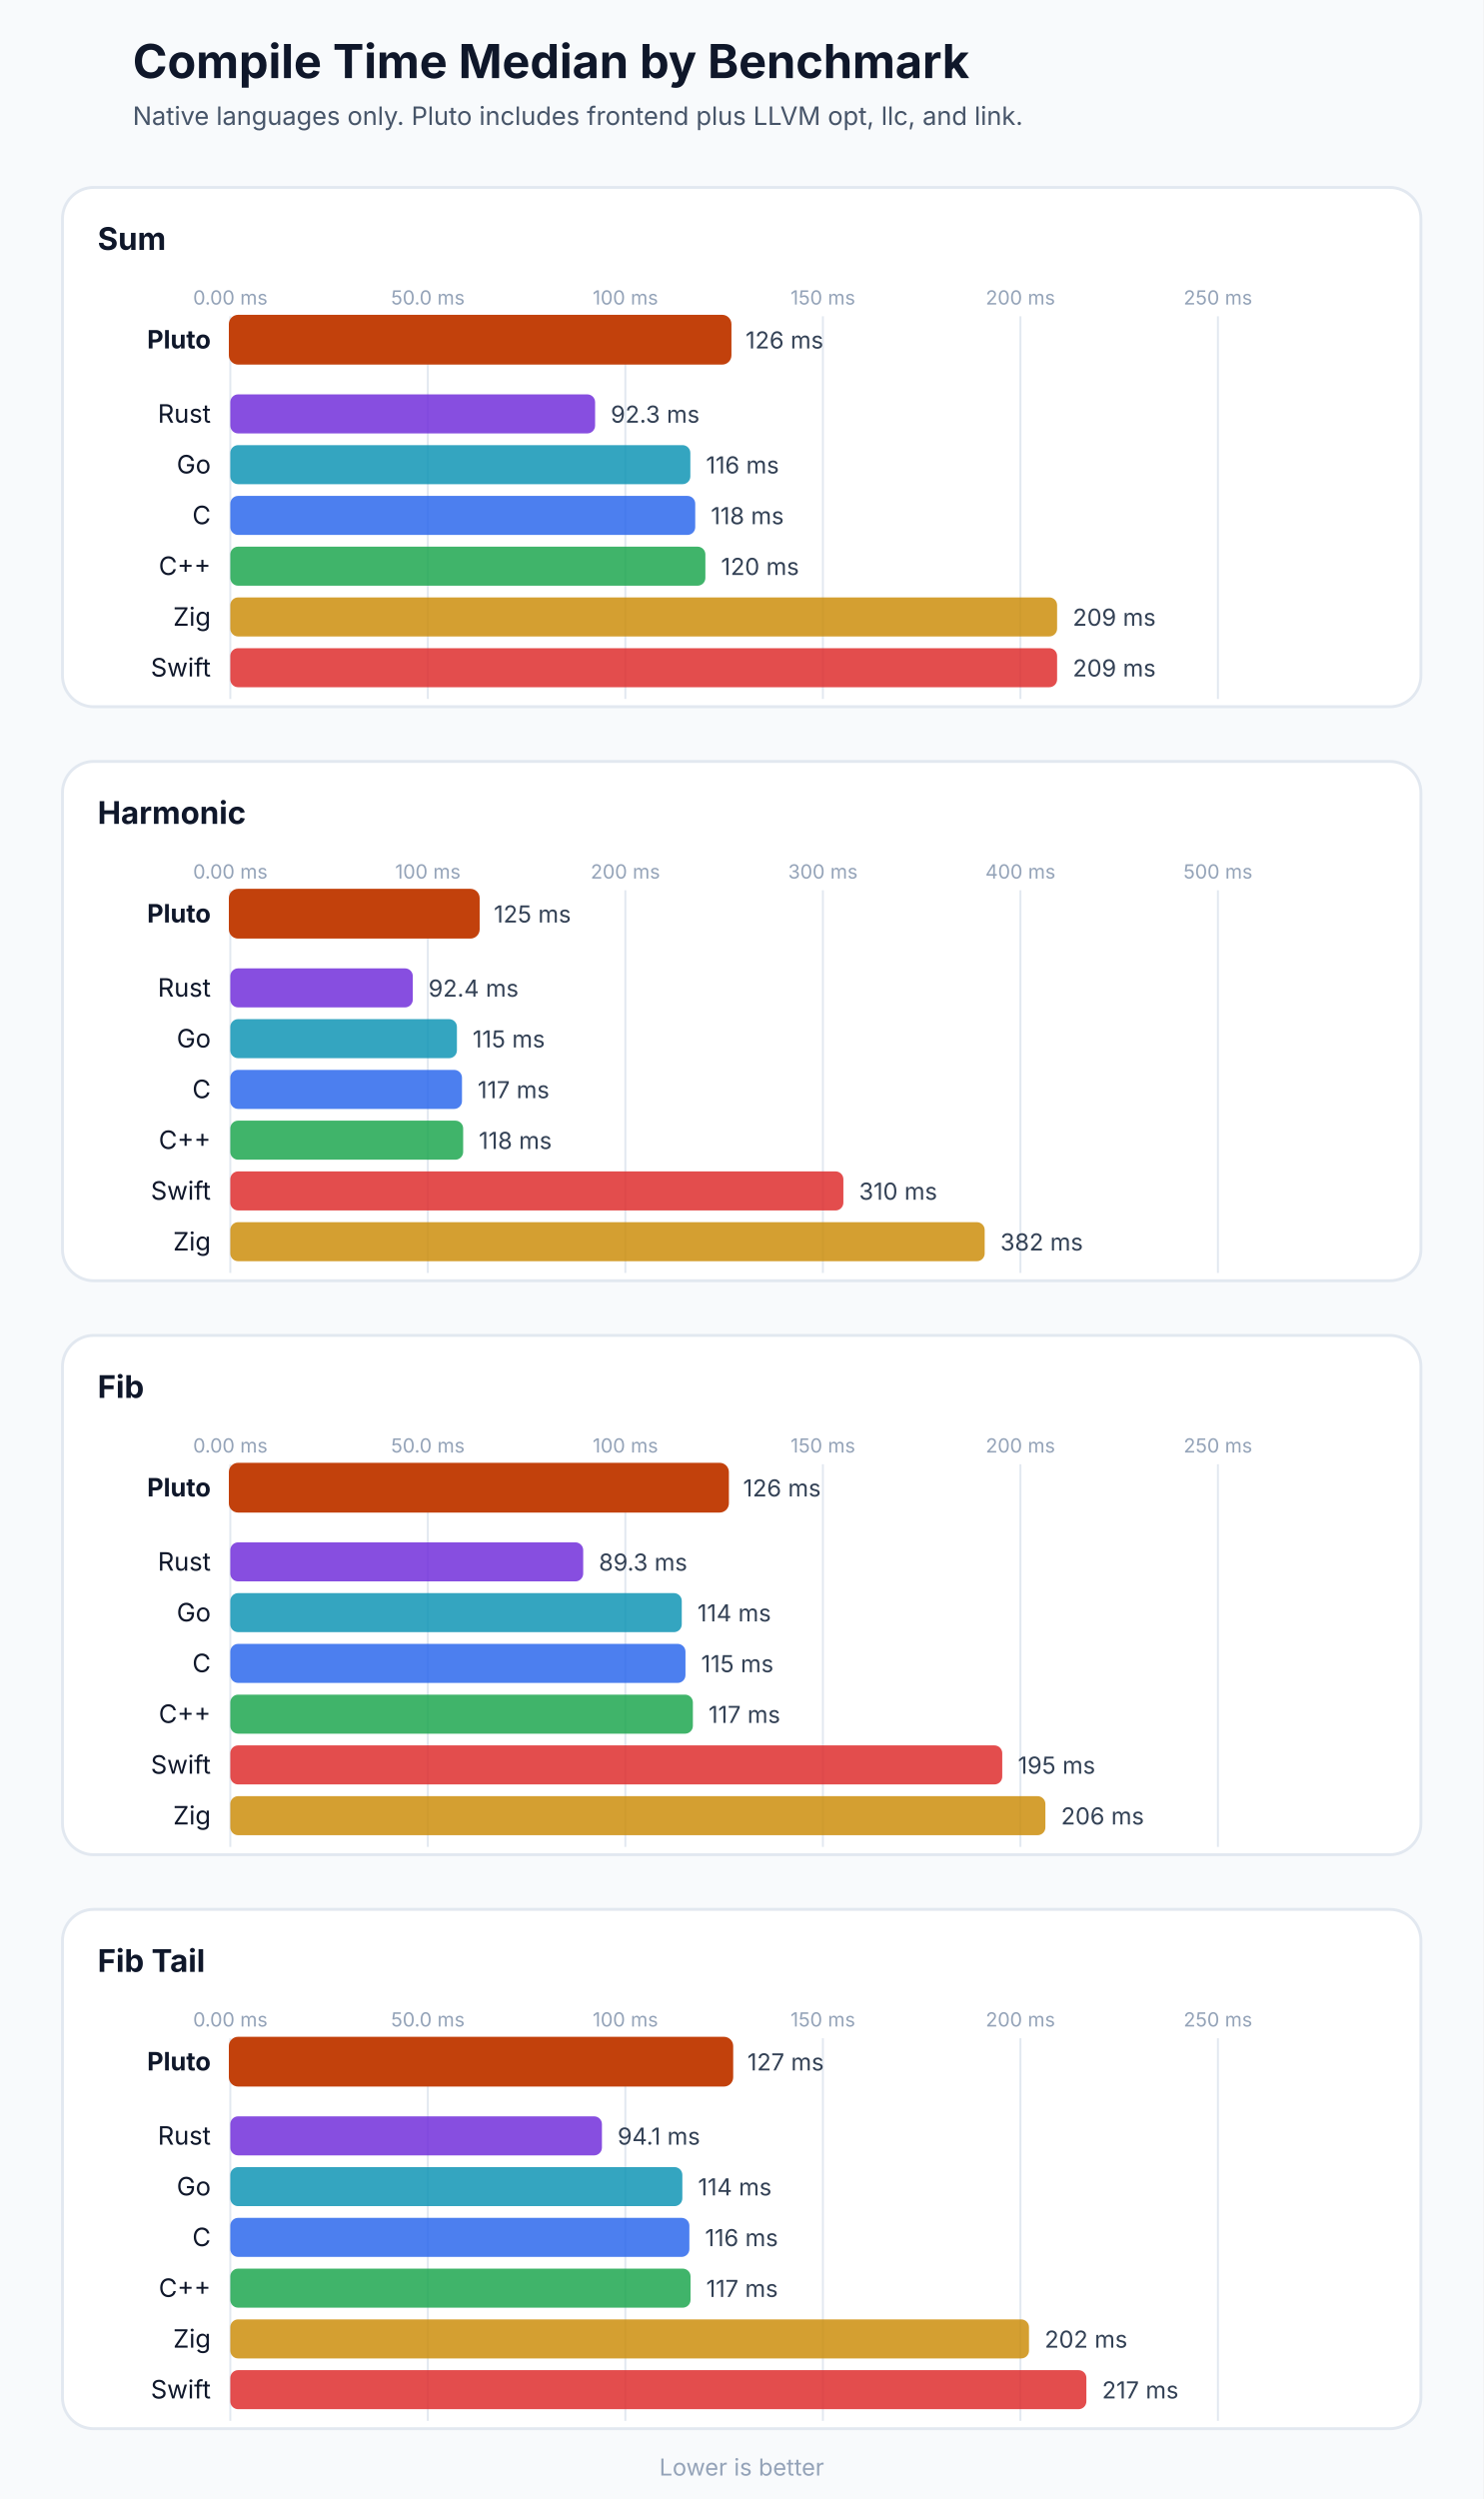
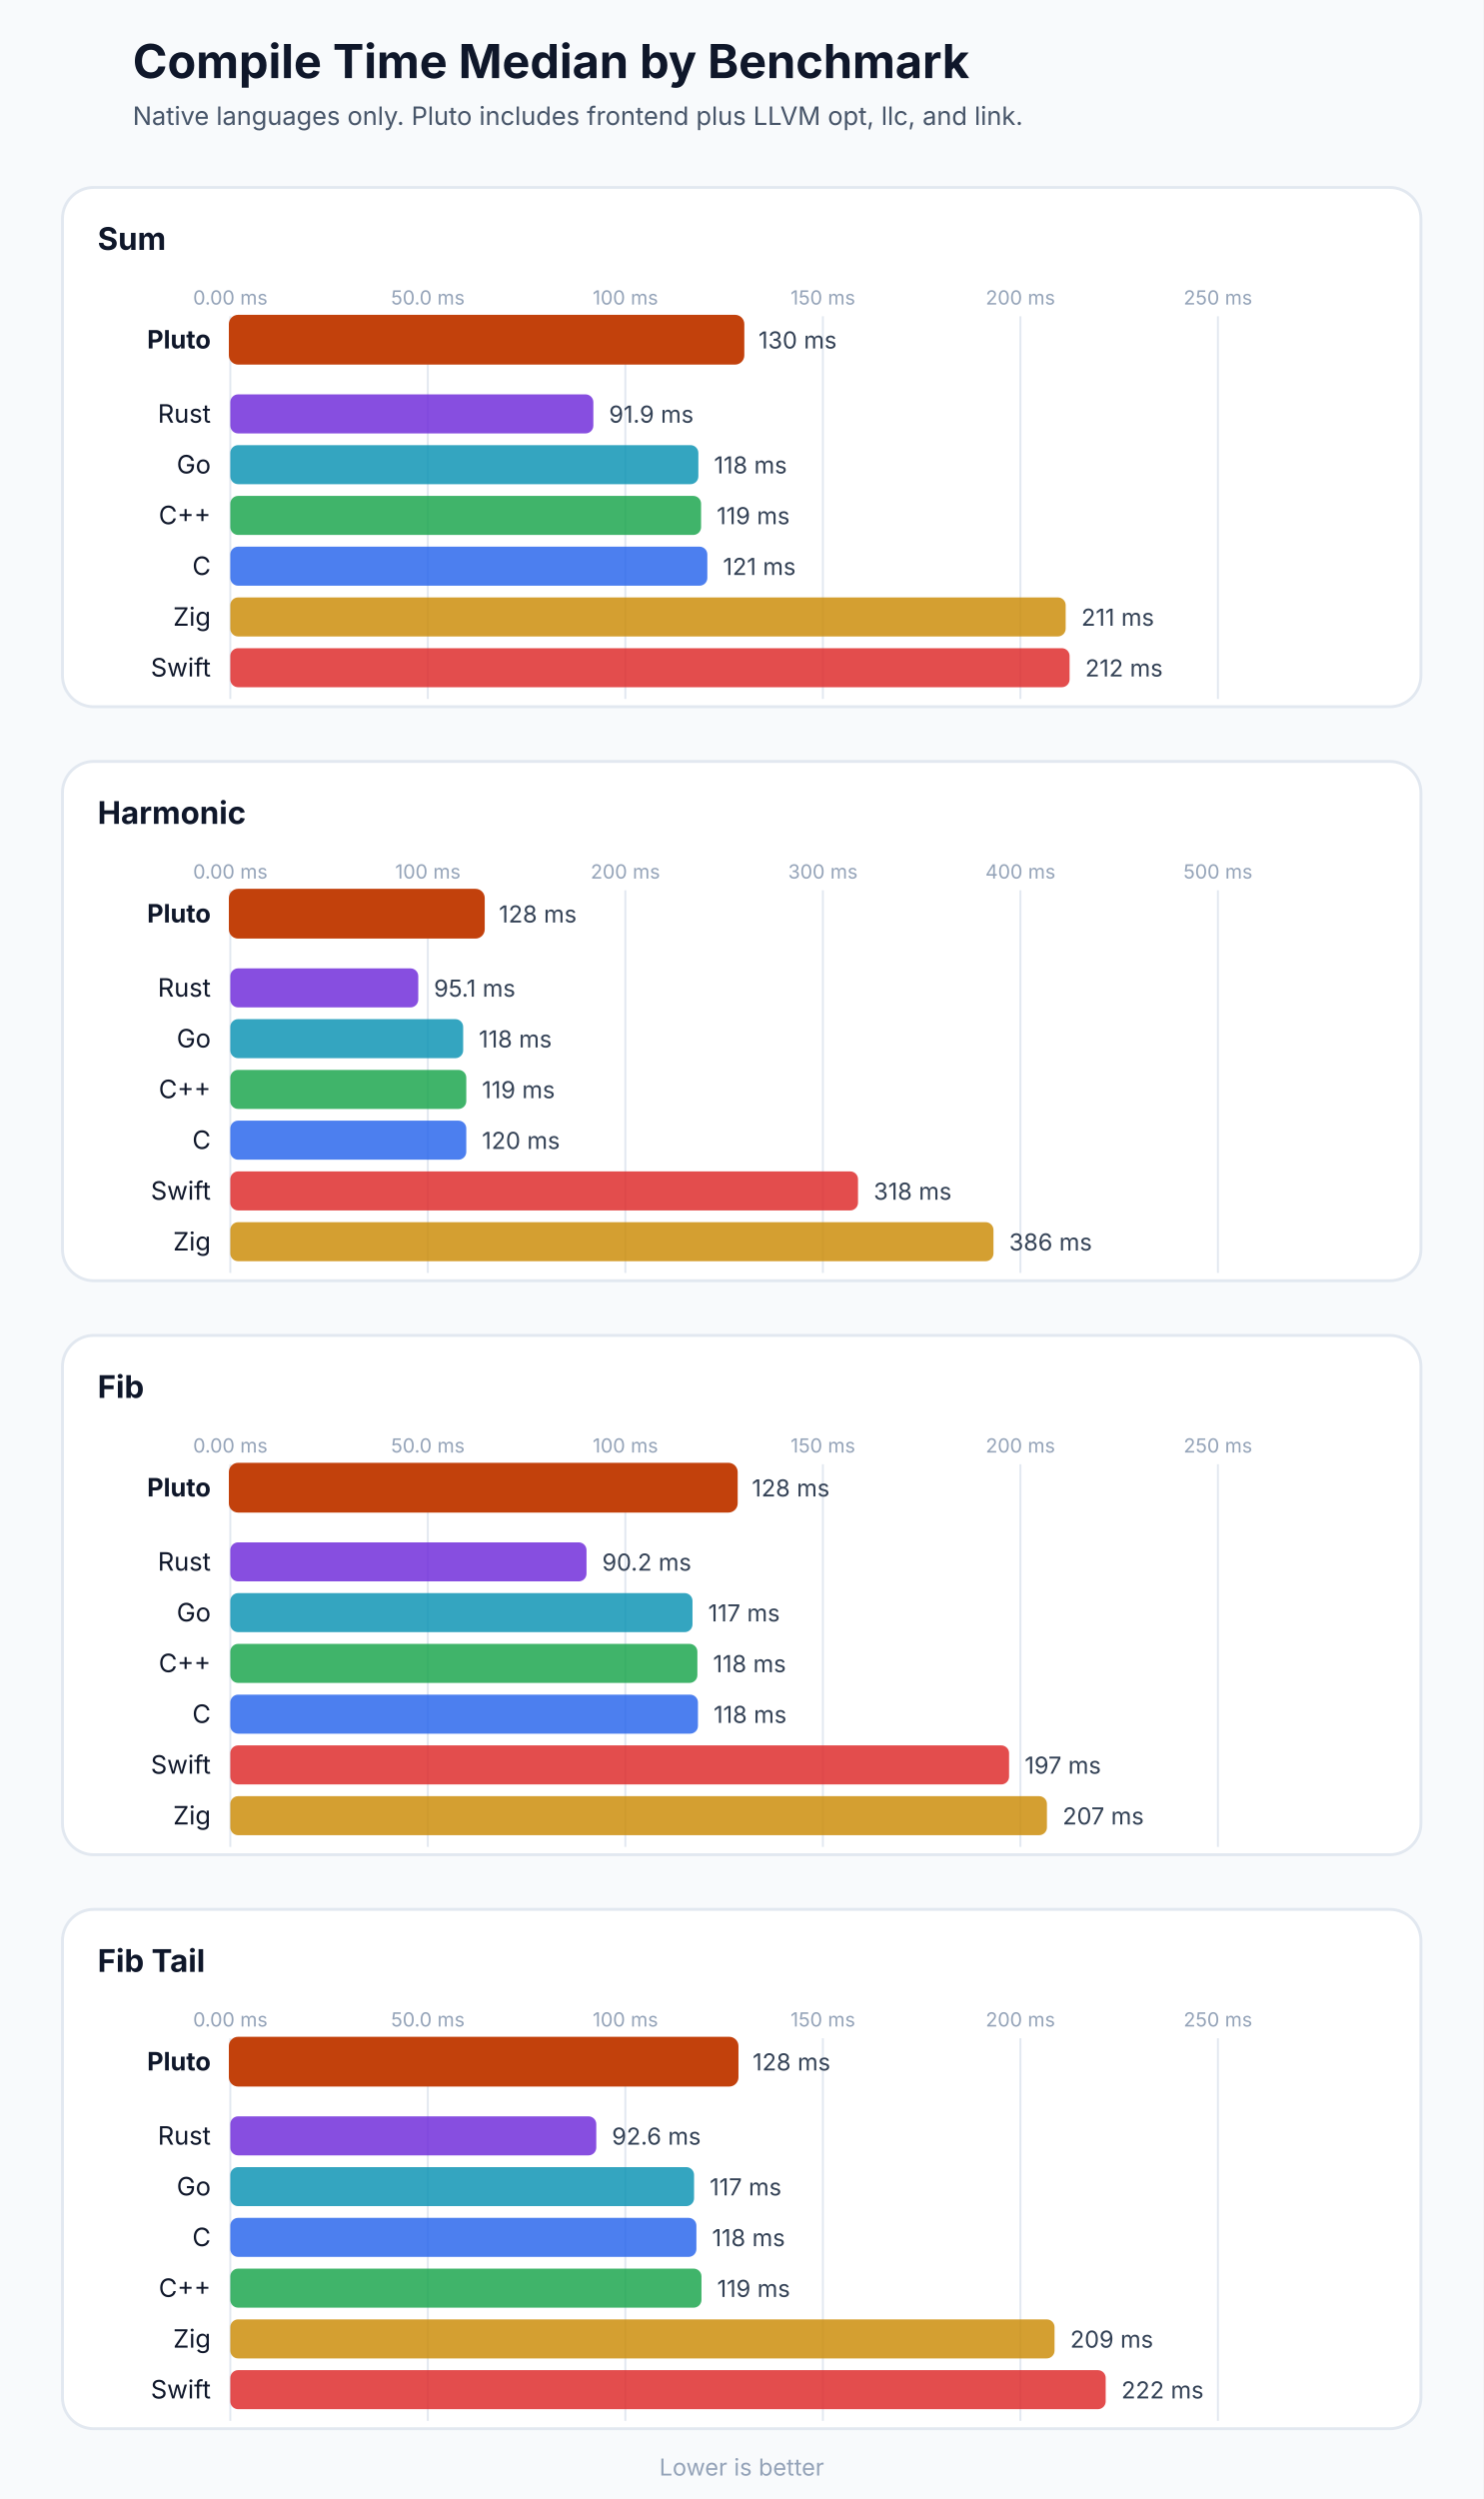
<svg xmlns="http://www.w3.org/2000/svg" width="760" height="1280" viewBox="0 0 760 1280" role="img" aria-labelledby="chart-title chart-desc">
  <rect width="760" height="1280" fill="#f8fafc" />
  <text x="68" y="40" fill="#0f172a" font-size="24" font-weight="700" font-family="ui-sans-serif, system-ui, -apple-system, BlinkMacSystemFont, sans-serif">Compile Time Median by Benchmark</text>
  <text x="68" y="64" fill="#475569" font-size="13" font-family="ui-sans-serif, system-ui, -apple-system, BlinkMacSystemFont, sans-serif">Native languages only. Pluto includes frontend plus LLVM opt, llc, and link.</text>
  <rect x="32" y="96" width="696" height="266" rx="16" fill="#ffffff" stroke="#e2e8f0" stroke-width="1.5" />
  <text x="50" y="128" fill="#0f172a" font-size="16" font-weight="700" font-family="ui-sans-serif, system-ui, -apple-system, BlinkMacSystemFont, sans-serif">Sum</text>
  <line x1="118.0" y1="162" x2="118.0" y2="358" stroke="#e2e8f0" stroke-width="1" />
  <text x="118.0" y="156" text-anchor="middle" fill="#94a3b8" font-size="10" font-family="ui-sans-serif, system-ui, -apple-system, BlinkMacSystemFont, sans-serif">0.00 ms</text>
  <line x1="219.2" y1="162" x2="219.2" y2="358" stroke="#e2e8f0" stroke-width="1" />
  <text x="219.2" y="156" text-anchor="middle" fill="#94a3b8" font-size="10" font-family="ui-sans-serif, system-ui, -apple-system, BlinkMacSystemFont, sans-serif">50.0 ms</text>
  <line x1="320.4" y1="162" x2="320.4" y2="358" stroke="#e2e8f0" stroke-width="1" />
  <text x="320.4" y="156" text-anchor="middle" fill="#94a3b8" font-size="10" font-family="ui-sans-serif, system-ui, -apple-system, BlinkMacSystemFont, sans-serif">100 ms</text>
  <line x1="421.6" y1="162" x2="421.6" y2="358" stroke="#e2e8f0" stroke-width="1" />
  <text x="421.6" y="156" text-anchor="middle" fill="#94a3b8" font-size="10" font-family="ui-sans-serif, system-ui, -apple-system, BlinkMacSystemFont, sans-serif">150 ms</text>
  <line x1="522.8" y1="162" x2="522.8" y2="358" stroke="#e2e8f0" stroke-width="1" />
  <text x="522.8" y="156" text-anchor="middle" fill="#94a3b8" font-size="10" font-family="ui-sans-serif, system-ui, -apple-system, BlinkMacSystemFont, sans-serif">200 ms</text>
  <line x1="624.0" y1="162" x2="624.0" y2="358" stroke="#e2e8f0" stroke-width="1" />
  <text x="624.0" y="156" text-anchor="middle" fill="#94a3b8" font-size="10" font-family="ui-sans-serif, system-ui, -apple-system, BlinkMacSystemFont, sans-serif">250 ms</text>
  <text x="108" y="178.5" text-anchor="end" fill="#0f172a" font-size="13" font-weight="700" font-family="ui-sans-serif, system-ui, -apple-system, BlinkMacSystemFont, sans-serif">Pluto</text>
-   <rect x="118" y="162" width="256.0" height="24" rx="4" fill="#c2410c" fill-opacity="1.0" stroke="#c2410c" stroke-width="1.5" />
-   <text x="382.0" y="178.5" text-anchor="start" fill="#334155" font-size="12" font-family="ui-sans-serif, system-ui, -apple-system, BlinkMacSystemFont, sans-serif">126 ms</text>
+   <rect x="118" y="162" width="262.6" height="24" rx="4" fill="#c2410c" fill-opacity="1.0" stroke="#c2410c" stroke-width="1.5" />
+   <text x="388.6" y="178.5" text-anchor="start" fill="#334155" font-size="12" font-family="ui-sans-serif, system-ui, -apple-system, BlinkMacSystemFont, sans-serif">130 ms</text>
  <text x="108" y="216.5" text-anchor="end" fill="#0f172a" font-size="13" font-weight="400" font-family="ui-sans-serif, system-ui, -apple-system, BlinkMacSystemFont, sans-serif">Rust</text>
-   <rect x="118" y="202" width="186.9" height="20" rx="4" fill="#6d28d9" fill-opacity="0.82" />
-   <text x="312.9" y="216.5" text-anchor="start" fill="#334155" font-size="12" font-family="ui-sans-serif, system-ui, -apple-system, BlinkMacSystemFont, sans-serif">92.3 ms</text>
+   <rect x="118" y="202" width="186.0" height="20" rx="4" fill="#6d28d9" fill-opacity="0.82" />
+   <text x="312.0" y="216.5" text-anchor="start" fill="#334155" font-size="12" font-family="ui-sans-serif, system-ui, -apple-system, BlinkMacSystemFont, sans-serif">91.9 ms</text>
  <text x="108" y="242.5" text-anchor="end" fill="#0f172a" font-size="13" font-weight="400" font-family="ui-sans-serif, system-ui, -apple-system, BlinkMacSystemFont, sans-serif">Go</text>
-   <rect x="118" y="228" width="235.7" height="20" rx="4" fill="#0891b2" fill-opacity="0.82" />
-   <text x="361.7" y="242.5" text-anchor="start" fill="#334155" font-size="12" font-family="ui-sans-serif, system-ui, -apple-system, BlinkMacSystemFont, sans-serif">116 ms</text>
-   <text x="108" y="268.5" text-anchor="end" fill="#0f172a" font-size="13" font-weight="400" font-family="ui-sans-serif, system-ui, -apple-system, BlinkMacSystemFont, sans-serif">C</text>
-   <rect x="118" y="254" width="238.2" height="20" rx="4" fill="#2563eb" fill-opacity="0.82" />
-   <text x="364.2" y="268.5" text-anchor="start" fill="#334155" font-size="12" font-family="ui-sans-serif, system-ui, -apple-system, BlinkMacSystemFont, sans-serif">118 ms</text>
-   <text x="108" y="294.5" text-anchor="end" fill="#0f172a" font-size="13" font-weight="400" font-family="ui-sans-serif, system-ui, -apple-system, BlinkMacSystemFont, sans-serif">C++</text>
-   <rect x="118" y="280" width="243.4" height="20" rx="4" fill="#16a34a" fill-opacity="0.82" />
-   <text x="369.4" y="294.5" text-anchor="start" fill="#334155" font-size="12" font-family="ui-sans-serif, system-ui, -apple-system, BlinkMacSystemFont, sans-serif">120 ms</text>
+   <rect x="118" y="228" width="239.8" height="20" rx="4" fill="#0891b2" fill-opacity="0.82" />
+   <text x="365.8" y="242.5" text-anchor="start" fill="#334155" font-size="12" font-family="ui-sans-serif, system-ui, -apple-system, BlinkMacSystemFont, sans-serif">118 ms</text>
+   <text x="108" y="268.5" text-anchor="end" fill="#0f172a" font-size="13" font-weight="400" font-family="ui-sans-serif, system-ui, -apple-system, BlinkMacSystemFont, sans-serif">C++</text>
+   <rect x="118" y="254" width="241.2" height="20" rx="4" fill="#16a34a" fill-opacity="0.82" />
+   <text x="367.2" y="268.5" text-anchor="start" fill="#334155" font-size="12" font-family="ui-sans-serif, system-ui, -apple-system, BlinkMacSystemFont, sans-serif">119 ms</text>
+   <text x="108" y="294.5" text-anchor="end" fill="#0f172a" font-size="13" font-weight="400" font-family="ui-sans-serif, system-ui, -apple-system, BlinkMacSystemFont, sans-serif">C</text>
+   <rect x="118" y="280" width="244.4" height="20" rx="4" fill="#2563eb" fill-opacity="0.82" />
+   <text x="370.4" y="294.5" text-anchor="start" fill="#334155" font-size="12" font-family="ui-sans-serif, system-ui, -apple-system, BlinkMacSystemFont, sans-serif">121 ms</text>
  <text x="108" y="320.5" text-anchor="end" fill="#0f172a" font-size="13" font-weight="400" font-family="ui-sans-serif, system-ui, -apple-system, BlinkMacSystemFont, sans-serif">Zig</text>
-   <rect x="118" y="306" width="423.6" height="20" rx="4" fill="#ca8a04" fill-opacity="0.82" />
-   <text x="549.6" y="320.5" text-anchor="start" fill="#334155" font-size="12" font-family="ui-sans-serif, system-ui, -apple-system, BlinkMacSystemFont, sans-serif">209 ms</text>
+   <rect x="118" y="306" width="428.0" height="20" rx="4" fill="#ca8a04" fill-opacity="0.82" />
+   <text x="554.0" y="320.5" text-anchor="start" fill="#334155" font-size="12" font-family="ui-sans-serif, system-ui, -apple-system, BlinkMacSystemFont, sans-serif">211 ms</text>
  <text x="108" y="346.5" text-anchor="end" fill="#0f172a" font-size="13" font-weight="400" font-family="ui-sans-serif, system-ui, -apple-system, BlinkMacSystemFont, sans-serif">Swift</text>
-   <rect x="118" y="332" width="423.6" height="20" rx="4" fill="#dc2626" fill-opacity="0.82" />
-   <text x="549.6" y="346.5" text-anchor="start" fill="#334155" font-size="12" font-family="ui-sans-serif, system-ui, -apple-system, BlinkMacSystemFont, sans-serif">209 ms</text>
+   <rect x="118" y="332" width="430.0" height="20" rx="4" fill="#dc2626" fill-opacity="0.82" />
+   <text x="556.0" y="346.5" text-anchor="start" fill="#334155" font-size="12" font-family="ui-sans-serif, system-ui, -apple-system, BlinkMacSystemFont, sans-serif">212 ms</text>
  <rect x="32" y="390" width="696" height="266" rx="16" fill="#ffffff" stroke="#e2e8f0" stroke-width="1.5" />
  <text x="50" y="422" fill="#0f172a" font-size="16" font-weight="700" font-family="ui-sans-serif, system-ui, -apple-system, BlinkMacSystemFont, sans-serif">Harmonic</text>
  <line x1="118.0" y1="456" x2="118.0" y2="652" stroke="#e2e8f0" stroke-width="1" />
  <text x="118.0" y="450" text-anchor="middle" fill="#94a3b8" font-size="10" font-family="ui-sans-serif, system-ui, -apple-system, BlinkMacSystemFont, sans-serif">0.00 ms</text>
  <line x1="219.2" y1="456" x2="219.2" y2="652" stroke="#e2e8f0" stroke-width="1" />
  <text x="219.2" y="450" text-anchor="middle" fill="#94a3b8" font-size="10" font-family="ui-sans-serif, system-ui, -apple-system, BlinkMacSystemFont, sans-serif">100 ms</text>
  <line x1="320.4" y1="456" x2="320.4" y2="652" stroke="#e2e8f0" stroke-width="1" />
  <text x="320.4" y="450" text-anchor="middle" fill="#94a3b8" font-size="10" font-family="ui-sans-serif, system-ui, -apple-system, BlinkMacSystemFont, sans-serif">200 ms</text>
  <line x1="421.6" y1="456" x2="421.6" y2="652" stroke="#e2e8f0" stroke-width="1" />
  <text x="421.6" y="450" text-anchor="middle" fill="#94a3b8" font-size="10" font-family="ui-sans-serif, system-ui, -apple-system, BlinkMacSystemFont, sans-serif">300 ms</text>
  <line x1="522.8" y1="456" x2="522.8" y2="652" stroke="#e2e8f0" stroke-width="1" />
  <text x="522.8" y="450" text-anchor="middle" fill="#94a3b8" font-size="10" font-family="ui-sans-serif, system-ui, -apple-system, BlinkMacSystemFont, sans-serif">400 ms</text>
  <line x1="624.0" y1="456" x2="624.0" y2="652" stroke="#e2e8f0" stroke-width="1" />
  <text x="624.0" y="450" text-anchor="middle" fill="#94a3b8" font-size="10" font-family="ui-sans-serif, system-ui, -apple-system, BlinkMacSystemFont, sans-serif">500 ms</text>
  <text x="108" y="472.5" text-anchor="end" fill="#0f172a" font-size="13" font-weight="700" font-family="ui-sans-serif, system-ui, -apple-system, BlinkMacSystemFont, sans-serif">Pluto</text>
-   <rect x="118" y="456" width="127.0" height="24" rx="4" fill="#c2410c" fill-opacity="1.0" stroke="#c2410c" stroke-width="1.5" />
-   <text x="253.0" y="472.5" text-anchor="start" fill="#334155" font-size="12" font-family="ui-sans-serif, system-ui, -apple-system, BlinkMacSystemFont, sans-serif">125 ms</text>
+   <rect x="118" y="456" width="129.6" height="24" rx="4" fill="#c2410c" fill-opacity="1.0" stroke="#c2410c" stroke-width="1.5" />
+   <text x="255.6" y="472.5" text-anchor="start" fill="#334155" font-size="12" font-family="ui-sans-serif, system-ui, -apple-system, BlinkMacSystemFont, sans-serif">128 ms</text>
  <text x="108" y="510.5" text-anchor="end" fill="#0f172a" font-size="13" font-weight="400" font-family="ui-sans-serif, system-ui, -apple-system, BlinkMacSystemFont, sans-serif">Rust</text>
-   <rect x="118" y="496" width="93.5" height="20" rx="4" fill="#6d28d9" fill-opacity="0.82" />
-   <text x="219.5" y="510.5" text-anchor="start" fill="#334155" font-size="12" font-family="ui-sans-serif, system-ui, -apple-system, BlinkMacSystemFont, sans-serif">92.4 ms</text>
+   <rect x="118" y="496" width="96.3" height="20" rx="4" fill="#6d28d9" fill-opacity="0.82" />
+   <text x="222.3" y="510.5" text-anchor="start" fill="#334155" font-size="12" font-family="ui-sans-serif, system-ui, -apple-system, BlinkMacSystemFont, sans-serif">95.1 ms</text>
  <text x="108" y="536.5" text-anchor="end" fill="#0f172a" font-size="13" font-weight="400" font-family="ui-sans-serif, system-ui, -apple-system, BlinkMacSystemFont, sans-serif">Go</text>
-   <rect x="118" y="522" width="116.1" height="20" rx="4" fill="#0891b2" fill-opacity="0.82" />
-   <text x="242.1" y="536.5" text-anchor="start" fill="#334155" font-size="12" font-family="ui-sans-serif, system-ui, -apple-system, BlinkMacSystemFont, sans-serif">115 ms</text>
-   <text x="108" y="562.5" text-anchor="end" fill="#0f172a" font-size="13" font-weight="400" font-family="ui-sans-serif, system-ui, -apple-system, BlinkMacSystemFont, sans-serif">C</text>
-   <rect x="118" y="548" width="118.7" height="20" rx="4" fill="#2563eb" fill-opacity="0.82" />
-   <text x="244.7" y="562.5" text-anchor="start" fill="#334155" font-size="12" font-family="ui-sans-serif, system-ui, -apple-system, BlinkMacSystemFont, sans-serif">117 ms</text>
-   <text x="108" y="588.5" text-anchor="end" fill="#0f172a" font-size="13" font-weight="400" font-family="ui-sans-serif, system-ui, -apple-system, BlinkMacSystemFont, sans-serif">C++</text>
-   <rect x="118" y="574" width="119.3" height="20" rx="4" fill="#16a34a" fill-opacity="0.82" />
-   <text x="245.3" y="588.5" text-anchor="start" fill="#334155" font-size="12" font-family="ui-sans-serif, system-ui, -apple-system, BlinkMacSystemFont, sans-serif">118 ms</text>
+   <rect x="118" y="522" width="119.3" height="20" rx="4" fill="#0891b2" fill-opacity="0.82" />
+   <text x="245.3" y="536.5" text-anchor="start" fill="#334155" font-size="12" font-family="ui-sans-serif, system-ui, -apple-system, BlinkMacSystemFont, sans-serif">118 ms</text>
+   <text x="108" y="562.5" text-anchor="end" fill="#0f172a" font-size="13" font-weight="400" font-family="ui-sans-serif, system-ui, -apple-system, BlinkMacSystemFont, sans-serif">C++</text>
+   <rect x="118" y="548" width="120.9" height="20" rx="4" fill="#16a34a" fill-opacity="0.82" />
+   <text x="246.9" y="562.5" text-anchor="start" fill="#334155" font-size="12" font-family="ui-sans-serif, system-ui, -apple-system, BlinkMacSystemFont, sans-serif">119 ms</text>
+   <text x="108" y="588.5" text-anchor="end" fill="#0f172a" font-size="13" font-weight="400" font-family="ui-sans-serif, system-ui, -apple-system, BlinkMacSystemFont, sans-serif">C</text>
+   <rect x="118" y="574" width="120.9" height="20" rx="4" fill="#2563eb" fill-opacity="0.82" />
+   <text x="246.9" y="588.5" text-anchor="start" fill="#334155" font-size="12" font-family="ui-sans-serif, system-ui, -apple-system, BlinkMacSystemFont, sans-serif">120 ms</text>
  <text x="108" y="614.5" text-anchor="end" fill="#0f172a" font-size="13" font-weight="400" font-family="ui-sans-serif, system-ui, -apple-system, BlinkMacSystemFont, sans-serif">Swift</text>
-   <rect x="118" y="600" width="314.1" height="20" rx="4" fill="#dc2626" fill-opacity="0.82" />
-   <text x="440.1" y="614.5" text-anchor="start" fill="#334155" font-size="12" font-family="ui-sans-serif, system-ui, -apple-system, BlinkMacSystemFont, sans-serif">310 ms</text>
+   <rect x="118" y="600" width="321.6" height="20" rx="4" fill="#dc2626" fill-opacity="0.82" />
+   <text x="447.6" y="614.5" text-anchor="start" fill="#334155" font-size="12" font-family="ui-sans-serif, system-ui, -apple-system, BlinkMacSystemFont, sans-serif">318 ms</text>
  <text x="108" y="640.5" text-anchor="end" fill="#0f172a" font-size="13" font-weight="400" font-family="ui-sans-serif, system-ui, -apple-system, BlinkMacSystemFont, sans-serif">Zig</text>
-   <rect x="118" y="626" width="386.5" height="20" rx="4" fill="#ca8a04" fill-opacity="0.82" />
-   <text x="512.5" y="640.5" text-anchor="start" fill="#334155" font-size="12" font-family="ui-sans-serif, system-ui, -apple-system, BlinkMacSystemFont, sans-serif">382 ms</text>
+   <rect x="118" y="626" width="391.0" height="20" rx="4" fill="#ca8a04" fill-opacity="0.82" />
+   <text x="517.0" y="640.5" text-anchor="start" fill="#334155" font-size="12" font-family="ui-sans-serif, system-ui, -apple-system, BlinkMacSystemFont, sans-serif">386 ms</text>
  <rect x="32" y="684" width="696" height="266" rx="16" fill="#ffffff" stroke="#e2e8f0" stroke-width="1.5" />
  <text x="50" y="716" fill="#0f172a" font-size="16" font-weight="700" font-family="ui-sans-serif, system-ui, -apple-system, BlinkMacSystemFont, sans-serif">Fib</text>
  <line x1="118.0" y1="750" x2="118.0" y2="946" stroke="#e2e8f0" stroke-width="1" />
  <text x="118.0" y="744" text-anchor="middle" fill="#94a3b8" font-size="10" font-family="ui-sans-serif, system-ui, -apple-system, BlinkMacSystemFont, sans-serif">0.00 ms</text>
  <line x1="219.2" y1="750" x2="219.2" y2="946" stroke="#e2e8f0" stroke-width="1" />
  <text x="219.2" y="744" text-anchor="middle" fill="#94a3b8" font-size="10" font-family="ui-sans-serif, system-ui, -apple-system, BlinkMacSystemFont, sans-serif">50.0 ms</text>
  <line x1="320.4" y1="750" x2="320.4" y2="946" stroke="#e2e8f0" stroke-width="1" />
  <text x="320.4" y="744" text-anchor="middle" fill="#94a3b8" font-size="10" font-family="ui-sans-serif, system-ui, -apple-system, BlinkMacSystemFont, sans-serif">100 ms</text>
  <line x1="421.6" y1="750" x2="421.6" y2="946" stroke="#e2e8f0" stroke-width="1" />
  <text x="421.6" y="744" text-anchor="middle" fill="#94a3b8" font-size="10" font-family="ui-sans-serif, system-ui, -apple-system, BlinkMacSystemFont, sans-serif">150 ms</text>
  <line x1="522.8" y1="750" x2="522.8" y2="946" stroke="#e2e8f0" stroke-width="1" />
  <text x="522.8" y="744" text-anchor="middle" fill="#94a3b8" font-size="10" font-family="ui-sans-serif, system-ui, -apple-system, BlinkMacSystemFont, sans-serif">200 ms</text>
  <line x1="624.0" y1="750" x2="624.0" y2="946" stroke="#e2e8f0" stroke-width="1" />
  <text x="624.0" y="744" text-anchor="middle" fill="#94a3b8" font-size="10" font-family="ui-sans-serif, system-ui, -apple-system, BlinkMacSystemFont, sans-serif">250 ms</text>
  <text x="108" y="766.5" text-anchor="end" fill="#0f172a" font-size="13" font-weight="700" font-family="ui-sans-serif, system-ui, -apple-system, BlinkMacSystemFont, sans-serif">Pluto</text>
-   <rect x="118" y="750" width="254.7" height="24" rx="4" fill="#c2410c" fill-opacity="1.0" stroke="#c2410c" stroke-width="1.5" />
-   <text x="380.7" y="766.5" text-anchor="start" fill="#334155" font-size="12" font-family="ui-sans-serif, system-ui, -apple-system, BlinkMacSystemFont, sans-serif">126 ms</text>
+   <rect x="118" y="750" width="259.2" height="24" rx="4" fill="#c2410c" fill-opacity="1.0" stroke="#c2410c" stroke-width="1.5" />
+   <text x="385.2" y="766.5" text-anchor="start" fill="#334155" font-size="12" font-family="ui-sans-serif, system-ui, -apple-system, BlinkMacSystemFont, sans-serif">128 ms</text>
  <text x="108" y="804.5" text-anchor="end" fill="#0f172a" font-size="13" font-weight="400" font-family="ui-sans-serif, system-ui, -apple-system, BlinkMacSystemFont, sans-serif">Rust</text>
-   <rect x="118" y="790" width="180.8" height="20" rx="4" fill="#6d28d9" fill-opacity="0.82" />
-   <text x="306.8" y="804.5" text-anchor="start" fill="#334155" font-size="12" font-family="ui-sans-serif, system-ui, -apple-system, BlinkMacSystemFont, sans-serif">89.3 ms</text>
+   <rect x="118" y="790" width="182.5" height="20" rx="4" fill="#6d28d9" fill-opacity="0.82" />
+   <text x="308.5" y="804.5" text-anchor="start" fill="#334155" font-size="12" font-family="ui-sans-serif, system-ui, -apple-system, BlinkMacSystemFont, sans-serif">90.2 ms</text>
  <text x="108" y="830.5" text-anchor="end" fill="#0f172a" font-size="13" font-weight="400" font-family="ui-sans-serif, system-ui, -apple-system, BlinkMacSystemFont, sans-serif">Go</text>
-   <rect x="118" y="816" width="231.3" height="20" rx="4" fill="#0891b2" fill-opacity="0.82" />
-   <text x="357.3" y="830.5" text-anchor="start" fill="#334155" font-size="12" font-family="ui-sans-serif, system-ui, -apple-system, BlinkMacSystemFont, sans-serif">114 ms</text>
-   <text x="108" y="856.5" text-anchor="end" fill="#0f172a" font-size="13" font-weight="400" font-family="ui-sans-serif, system-ui, -apple-system, BlinkMacSystemFont, sans-serif">C</text>
-   <rect x="118" y="842" width="233.2" height="20" rx="4" fill="#2563eb" fill-opacity="0.82" />
-   <text x="359.2" y="856.5" text-anchor="start" fill="#334155" font-size="12" font-family="ui-sans-serif, system-ui, -apple-system, BlinkMacSystemFont, sans-serif">115 ms</text>
-   <text x="108" y="882.5" text-anchor="end" fill="#0f172a" font-size="13" font-weight="400" font-family="ui-sans-serif, system-ui, -apple-system, BlinkMacSystemFont, sans-serif">C++</text>
-   <rect x="118" y="868" width="237.0" height="20" rx="4" fill="#16a34a" fill-opacity="0.82" />
-   <text x="363.0" y="882.5" text-anchor="start" fill="#334155" font-size="12" font-family="ui-sans-serif, system-ui, -apple-system, BlinkMacSystemFont, sans-serif">117 ms</text>
+   <rect x="118" y="816" width="236.8" height="20" rx="4" fill="#0891b2" fill-opacity="0.82" />
+   <text x="362.8" y="830.5" text-anchor="start" fill="#334155" font-size="12" font-family="ui-sans-serif, system-ui, -apple-system, BlinkMacSystemFont, sans-serif">117 ms</text>
+   <text x="108" y="856.5" text-anchor="end" fill="#0f172a" font-size="13" font-weight="400" font-family="ui-sans-serif, system-ui, -apple-system, BlinkMacSystemFont, sans-serif">C++</text>
+   <rect x="118" y="842" width="239.3" height="20" rx="4" fill="#16a34a" fill-opacity="0.82" />
+   <text x="365.3" y="856.5" text-anchor="start" fill="#334155" font-size="12" font-family="ui-sans-serif, system-ui, -apple-system, BlinkMacSystemFont, sans-serif">118 ms</text>
+   <text x="108" y="882.5" text-anchor="end" fill="#0f172a" font-size="13" font-weight="400" font-family="ui-sans-serif, system-ui, -apple-system, BlinkMacSystemFont, sans-serif">C</text>
+   <rect x="118" y="868" width="239.6" height="20" rx="4" fill="#2563eb" fill-opacity="0.82" />
+   <text x="365.6" y="882.5" text-anchor="start" fill="#334155" font-size="12" font-family="ui-sans-serif, system-ui, -apple-system, BlinkMacSystemFont, sans-serif">118 ms</text>
  <text x="108" y="908.5" text-anchor="end" fill="#0f172a" font-size="13" font-weight="400" font-family="ui-sans-serif, system-ui, -apple-system, BlinkMacSystemFont, sans-serif">Swift</text>
-   <rect x="118" y="894" width="395.5" height="20" rx="4" fill="#dc2626" fill-opacity="0.82" />
-   <text x="521.5" y="908.5" text-anchor="start" fill="#334155" font-size="12" font-family="ui-sans-serif, system-ui, -apple-system, BlinkMacSystemFont, sans-serif">195 ms</text>
+   <rect x="118" y="894" width="399.0" height="20" rx="4" fill="#dc2626" fill-opacity="0.82" />
+   <text x="525.0" y="908.5" text-anchor="start" fill="#334155" font-size="12" font-family="ui-sans-serif, system-ui, -apple-system, BlinkMacSystemFont, sans-serif">197 ms</text>
  <text x="108" y="934.5" text-anchor="end" fill="#0f172a" font-size="13" font-weight="400" font-family="ui-sans-serif, system-ui, -apple-system, BlinkMacSystemFont, sans-serif">Zig</text>
-   <rect x="118" y="920" width="417.6" height="20" rx="4" fill="#ca8a04" fill-opacity="0.82" />
-   <text x="543.6" y="934.5" text-anchor="start" fill="#334155" font-size="12" font-family="ui-sans-serif, system-ui, -apple-system, BlinkMacSystemFont, sans-serif">206 ms</text>
+   <rect x="118" y="920" width="418.4" height="20" rx="4" fill="#ca8a04" fill-opacity="0.82" />
+   <text x="544.4" y="934.5" text-anchor="start" fill="#334155" font-size="12" font-family="ui-sans-serif, system-ui, -apple-system, BlinkMacSystemFont, sans-serif">207 ms</text>
  <rect x="32" y="978" width="696" height="266" rx="16" fill="#ffffff" stroke="#e2e8f0" stroke-width="1.5" />
  <text x="50" y="1010" fill="#0f172a" font-size="16" font-weight="700" font-family="ui-sans-serif, system-ui, -apple-system, BlinkMacSystemFont, sans-serif">Fib Tail</text>
  <line x1="118.0" y1="1044" x2="118.0" y2="1240" stroke="#e2e8f0" stroke-width="1" />
  <text x="118.0" y="1038" text-anchor="middle" fill="#94a3b8" font-size="10" font-family="ui-sans-serif, system-ui, -apple-system, BlinkMacSystemFont, sans-serif">0.00 ms</text>
  <line x1="219.2" y1="1044" x2="219.2" y2="1240" stroke="#e2e8f0" stroke-width="1" />
  <text x="219.2" y="1038" text-anchor="middle" fill="#94a3b8" font-size="10" font-family="ui-sans-serif, system-ui, -apple-system, BlinkMacSystemFont, sans-serif">50.0 ms</text>
  <line x1="320.4" y1="1044" x2="320.4" y2="1240" stroke="#e2e8f0" stroke-width="1" />
  <text x="320.4" y="1038" text-anchor="middle" fill="#94a3b8" font-size="10" font-family="ui-sans-serif, system-ui, -apple-system, BlinkMacSystemFont, sans-serif">100 ms</text>
  <line x1="421.6" y1="1044" x2="421.6" y2="1240" stroke="#e2e8f0" stroke-width="1" />
  <text x="421.6" y="1038" text-anchor="middle" fill="#94a3b8" font-size="10" font-family="ui-sans-serif, system-ui, -apple-system, BlinkMacSystemFont, sans-serif">150 ms</text>
  <line x1="522.8" y1="1044" x2="522.8" y2="1240" stroke="#e2e8f0" stroke-width="1" />
  <text x="522.8" y="1038" text-anchor="middle" fill="#94a3b8" font-size="10" font-family="ui-sans-serif, system-ui, -apple-system, BlinkMacSystemFont, sans-serif">200 ms</text>
  <line x1="624.0" y1="1044" x2="624.0" y2="1240" stroke="#e2e8f0" stroke-width="1" />
  <text x="624.0" y="1038" text-anchor="middle" fill="#94a3b8" font-size="10" font-family="ui-sans-serif, system-ui, -apple-system, BlinkMacSystemFont, sans-serif">250 ms</text>
  <text x="108" y="1060.5" text-anchor="end" fill="#0f172a" font-size="13" font-weight="700" font-family="ui-sans-serif, system-ui, -apple-system, BlinkMacSystemFont, sans-serif">Pluto</text>
-   <rect x="118" y="1044" width="256.9" height="24" rx="4" fill="#c2410c" fill-opacity="1.0" stroke="#c2410c" stroke-width="1.5" />
-   <text x="382.9" y="1060.5" text-anchor="start" fill="#334155" font-size="12" font-family="ui-sans-serif, system-ui, -apple-system, BlinkMacSystemFont, sans-serif">127 ms</text>
+   <rect x="118" y="1044" width="259.6" height="24" rx="4" fill="#c2410c" fill-opacity="1.0" stroke="#c2410c" stroke-width="1.5" />
+   <text x="385.6" y="1060.5" text-anchor="start" fill="#334155" font-size="12" font-family="ui-sans-serif, system-ui, -apple-system, BlinkMacSystemFont, sans-serif">128 ms</text>
  <text x="108" y="1098.5" text-anchor="end" fill="#0f172a" font-size="13" font-weight="400" font-family="ui-sans-serif, system-ui, -apple-system, BlinkMacSystemFont, sans-serif">Rust</text>
-   <rect x="118" y="1084" width="190.4" height="20" rx="4" fill="#6d28d9" fill-opacity="0.82" />
-   <text x="316.4" y="1098.5" text-anchor="start" fill="#334155" font-size="12" font-family="ui-sans-serif, system-ui, -apple-system, BlinkMacSystemFont, sans-serif">94.1 ms</text>
+   <rect x="118" y="1084" width="187.5" height="20" rx="4" fill="#6d28d9" fill-opacity="0.82" />
+   <text x="313.5" y="1098.5" text-anchor="start" fill="#334155" font-size="12" font-family="ui-sans-serif, system-ui, -apple-system, BlinkMacSystemFont, sans-serif">92.6 ms</text>
  <text x="108" y="1124.5" text-anchor="end" fill="#0f172a" font-size="13" font-weight="400" font-family="ui-sans-serif, system-ui, -apple-system, BlinkMacSystemFont, sans-serif">Go</text>
-   <rect x="118" y="1110" width="231.6" height="20" rx="4" fill="#0891b2" fill-opacity="0.82" />
-   <text x="357.6" y="1124.5" text-anchor="start" fill="#334155" font-size="12" font-family="ui-sans-serif, system-ui, -apple-system, BlinkMacSystemFont, sans-serif">114 ms</text>
+   <rect x="118" y="1110" width="237.6" height="20" rx="4" fill="#0891b2" fill-opacity="0.82" />
+   <text x="363.6" y="1124.5" text-anchor="start" fill="#334155" font-size="12" font-family="ui-sans-serif, system-ui, -apple-system, BlinkMacSystemFont, sans-serif">117 ms</text>
  <text x="108" y="1150.5" text-anchor="end" fill="#0f172a" font-size="13" font-weight="400" font-family="ui-sans-serif, system-ui, -apple-system, BlinkMacSystemFont, sans-serif">C</text>
-   <rect x="118" y="1136" width="235.2" height="20" rx="4" fill="#2563eb" fill-opacity="0.82" />
-   <text x="361.2" y="1150.5" text-anchor="start" fill="#334155" font-size="12" font-family="ui-sans-serif, system-ui, -apple-system, BlinkMacSystemFont, sans-serif">116 ms</text>
+   <rect x="118" y="1136" width="238.8" height="20" rx="4" fill="#2563eb" fill-opacity="0.82" />
+   <text x="364.8" y="1150.5" text-anchor="start" fill="#334155" font-size="12" font-family="ui-sans-serif, system-ui, -apple-system, BlinkMacSystemFont, sans-serif">118 ms</text>
  <text x="108" y="1176.5" text-anchor="end" fill="#0f172a" font-size="13" font-weight="400" font-family="ui-sans-serif, system-ui, -apple-system, BlinkMacSystemFont, sans-serif">C++</text>
-   <rect x="118" y="1162" width="235.8" height="20" rx="4" fill="#16a34a" fill-opacity="0.82" />
-   <text x="361.8" y="1176.5" text-anchor="start" fill="#334155" font-size="12" font-family="ui-sans-serif, system-ui, -apple-system, BlinkMacSystemFont, sans-serif">117 ms</text>
+   <rect x="118" y="1162" width="241.4" height="20" rx="4" fill="#16a34a" fill-opacity="0.82" />
+   <text x="367.4" y="1176.5" text-anchor="start" fill="#334155" font-size="12" font-family="ui-sans-serif, system-ui, -apple-system, BlinkMacSystemFont, sans-serif">119 ms</text>
  <text x="108" y="1202.5" text-anchor="end" fill="#0f172a" font-size="13" font-weight="400" font-family="ui-sans-serif, system-ui, -apple-system, BlinkMacSystemFont, sans-serif">Zig</text>
-   <rect x="118" y="1188" width="409.2" height="20" rx="4" fill="#ca8a04" fill-opacity="0.82" />
-   <text x="535.2" y="1202.5" text-anchor="start" fill="#334155" font-size="12" font-family="ui-sans-serif, system-ui, -apple-system, BlinkMacSystemFont, sans-serif">202 ms</text>
+   <rect x="118" y="1188" width="422.3" height="20" rx="4" fill="#ca8a04" fill-opacity="0.82" />
+   <text x="548.3" y="1202.5" text-anchor="start" fill="#334155" font-size="12" font-family="ui-sans-serif, system-ui, -apple-system, BlinkMacSystemFont, sans-serif">209 ms</text>
  <text x="108" y="1228.5" text-anchor="end" fill="#0f172a" font-size="13" font-weight="400" font-family="ui-sans-serif, system-ui, -apple-system, BlinkMacSystemFont, sans-serif">Swift</text>
-   <rect x="118" y="1214" width="438.6" height="20" rx="4" fill="#dc2626" fill-opacity="0.82" />
-   <text x="564.6" y="1228.5" text-anchor="start" fill="#334155" font-size="12" font-family="ui-sans-serif, system-ui, -apple-system, BlinkMacSystemFont, sans-serif">217 ms</text>
+   <rect x="118" y="1214" width="448.5" height="20" rx="4" fill="#dc2626" fill-opacity="0.82" />
+   <text x="574.5" y="1228.5" text-anchor="start" fill="#334155" font-size="12" font-family="ui-sans-serif, system-ui, -apple-system, BlinkMacSystemFont, sans-serif">222 ms</text>
  <text x="380.0" y="1268" text-anchor="middle" fill="#94a3b8" font-size="12" font-family="ui-sans-serif, system-ui, -apple-system, BlinkMacSystemFont, sans-serif">Lower is better</text>
</svg>
